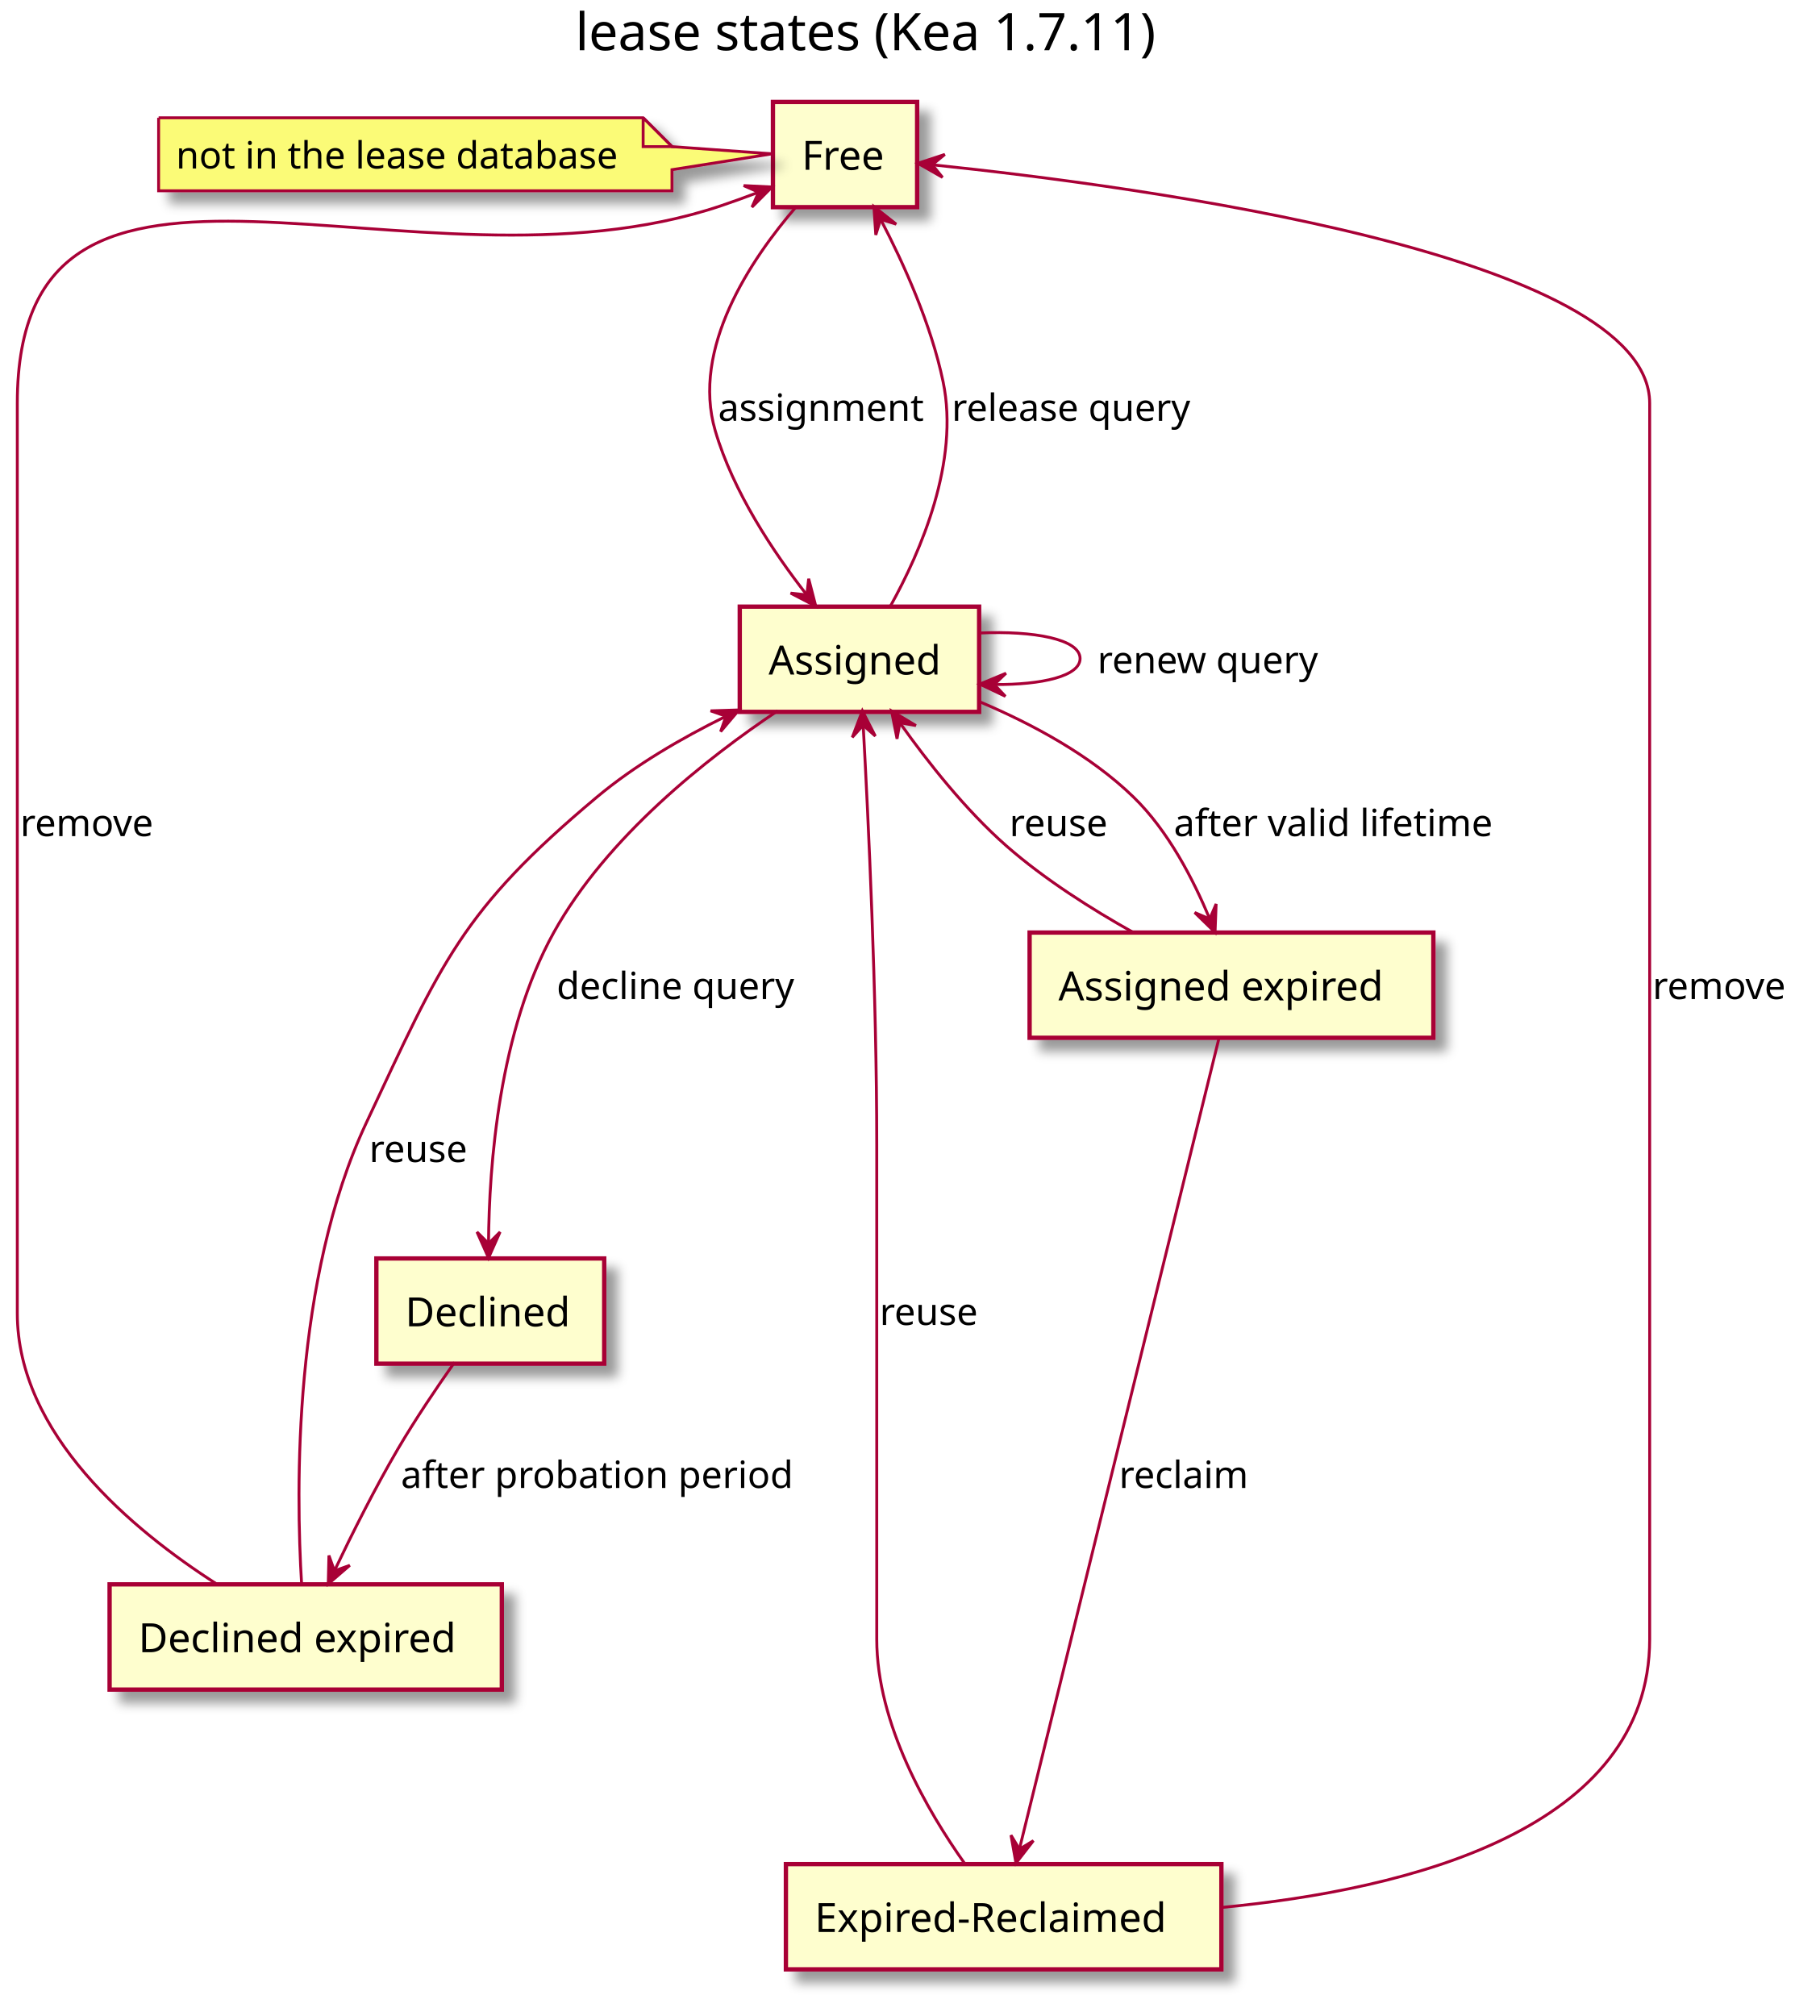
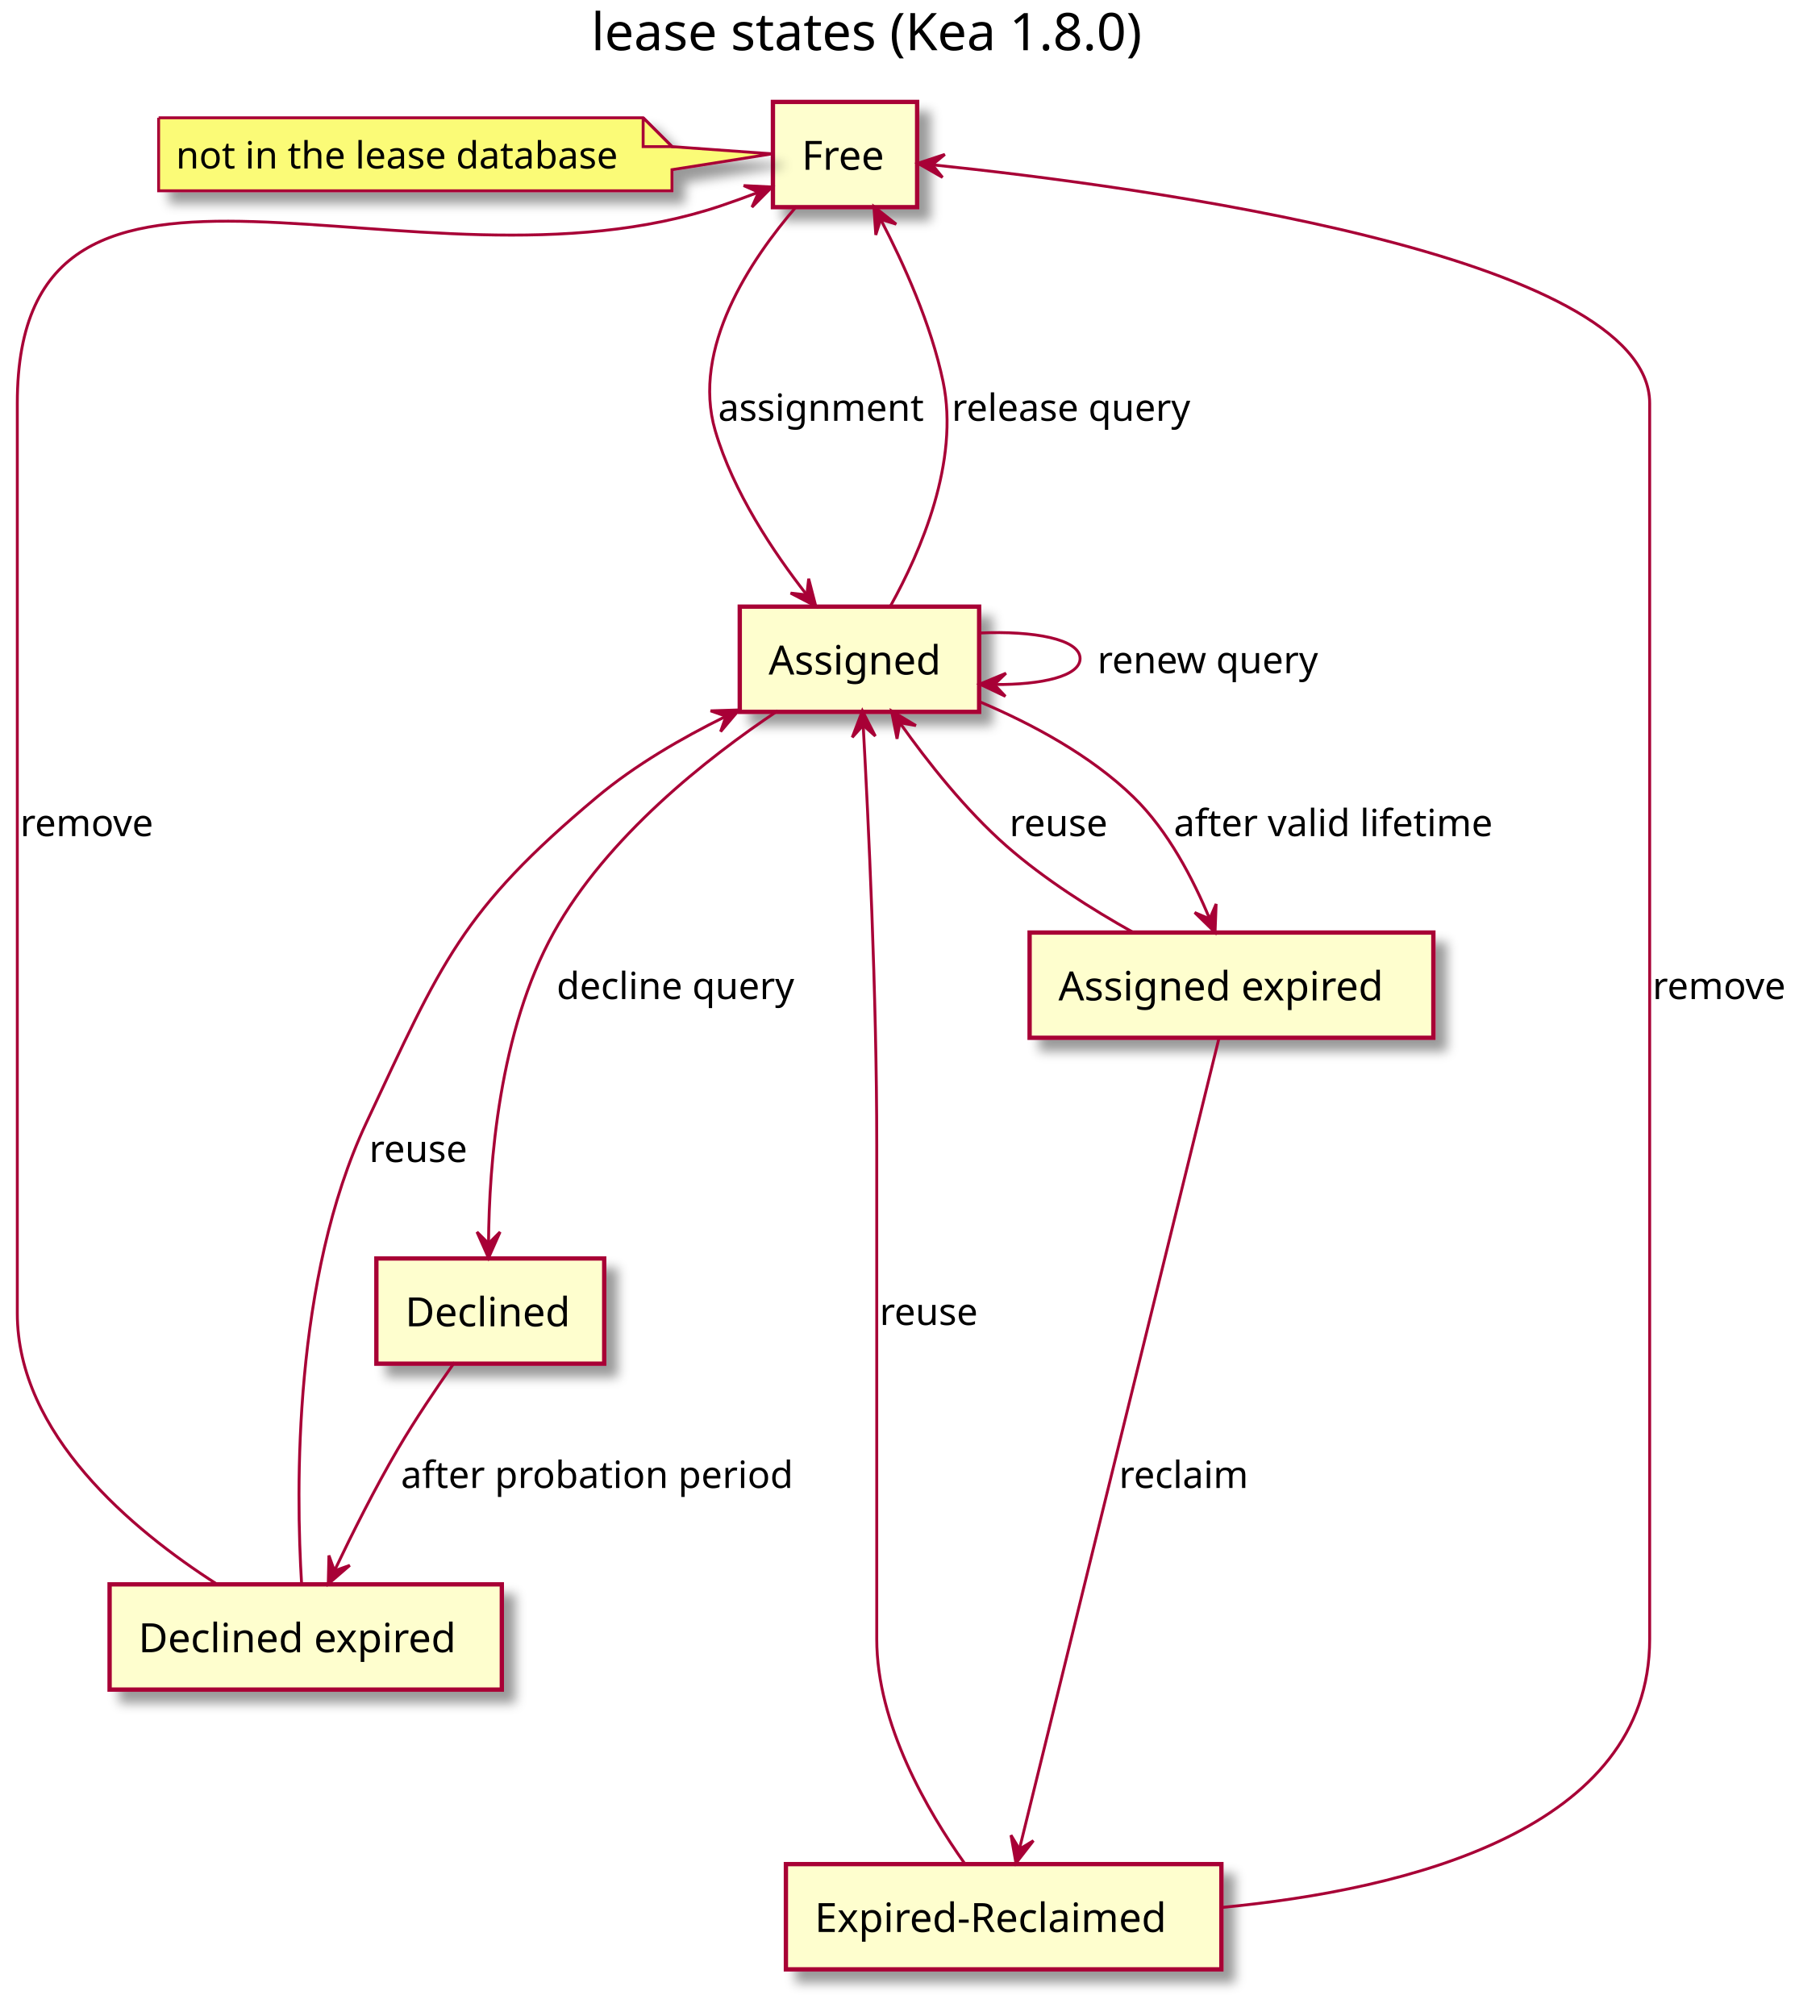
<svg xmlns="http://www.w3.org/2000/svg" contentScriptType="application/ecmascript" contentStyleType="text/css" height="699px" preserveAspectRatio="none" style="width:631px;height:699px;" version="1.1" viewBox="0 0 631 699" width="631px" zoomAndPan="magnify">
  <defs>
-     <filter height="300%" id="fe01b98crwfn1" width="300%" x="-1" y="-1">
+     <filter height="300%" id="f14qs590hur024" width="300%" x="-1" y="-1">
      <feGaussianBlur result="blurOut" stdDeviation="2.0" />
      <feColorMatrix in="blurOut" result="blurOut2" type="matrix" values="0 0 0 0 0 0 0 0 0 0 0 0 0 0 0 0 0 0 .4 0" />
      <feOffset dx="4.0" dy="4.0" in="blurOut2" result="blurOut3" />
      <feBlend in="SourceGraphic" in2="blurOut3" mode="normal" />
    </filter>
  </defs>
  <g>
-     <text fill="#000000" font-family="sans-serif" font-size="18" lengthAdjust="spacingAndGlyphs" textLength="214" x="199.5" y="17.402">lease states (Kea 1.7.11)</text>
-     <rect fill="#FEFECE" filter="url(#fe01b98crwfn1)" height="36.488" style="stroke: #A80036; stroke-width: 1.5;" width="50" x="268" y="35.339" />
+     <text fill="#000000" font-family="sans-serif" font-size="18" lengthAdjust="spacingAndGlyphs" textLength="203" x="205" y="17.402">lease states (Kea 1.8.0)</text>
+     <rect fill="#FEFECE" filter="url(#f14qs590hur024)" height="36.488" style="stroke: #A80036; stroke-width: 1.5;" width="50" x="268" y="35.339" />
    <text fill="#000000" font-family="sans-serif" font-size="14" lengthAdjust="spacingAndGlyphs" textLength="30" x="278" y="58.874">Free</text>
-     <path d="M55,40.839 L55,66.15 A0,0 0 0 0 55,66.15 L233,66.15 A0,0 0 0 0 233,66.15 L233,58.839 L267.71,53.339 L233,50.839 L233,50.839 L223,40.839 L55,40.839 A0,0 0 0 0 55,40.839 " fill="#FBFB77" filter="url(#fe01b98crwfn1)" style="stroke: #A80036; stroke-width: 1.0;" />
+     <path d="M55,40.839 L55,66.15 A0,0 0 0 0 55,66.15 L233,66.15 A0,0 0 0 0 233,66.15 L233,58.839 L267.71,53.339 L233,50.839 L233,50.839 L223,40.839 L55,40.839 A0,0 0 0 0 55,40.839 " fill="#FBFB77" filter="url(#f14qs590hur024)" style="stroke: #A80036; stroke-width: 1.0;" />
    <path d="M223,40.839 L223,50.839 L233,50.839 L223,40.839 " fill="#FBFB77" style="stroke: #A80036; stroke-width: 1.0;" />
    <text fill="#000000" font-family="sans-serif" font-size="13" lengthAdjust="spacingAndGlyphs" textLength="157" x="61" y="58.408">not in the lease database</text>
-     <rect fill="#FEFECE" filter="url(#fe01b98crwfn1)" height="36.488" style="stroke: #A80036; stroke-width: 1.5;" width="83" x="256.5" y="210.339" />
+     <rect fill="#FEFECE" filter="url(#f14qs590hur024)" height="36.488" style="stroke: #A80036; stroke-width: 1.5;" width="83" x="256.5" y="210.339" />
    <text fill="#000000" font-family="sans-serif" font-size="14" lengthAdjust="spacingAndGlyphs" textLength="63" x="266.5" y="233.874">Assigned</text>
-     <rect fill="#FEFECE" filter="url(#fe01b98crwfn1)" height="36.488" style="stroke: #A80036; stroke-width: 1.5;" width="140" x="357" y="323.339" />
+     <rect fill="#FEFECE" filter="url(#f14qs590hur024)" height="36.488" style="stroke: #A80036; stroke-width: 1.5;" width="140" x="357" y="323.339" />
    <text fill="#000000" font-family="sans-serif" font-size="14" lengthAdjust="spacingAndGlyphs" textLength="120" x="367" y="346.874">Assigned expired</text>
-     <rect fill="#FEFECE" filter="url(#fe01b98crwfn1)" height="36.488" style="stroke: #A80036; stroke-width: 1.5;" width="79" x="130.5" y="436.339" />
+     <rect fill="#FEFECE" filter="url(#f14qs590hur024)" height="36.488" style="stroke: #A80036; stroke-width: 1.5;" width="79" x="130.5" y="436.339" />
    <text fill="#000000" font-family="sans-serif" font-size="14" lengthAdjust="spacingAndGlyphs" textLength="59" x="140.5" y="459.874">Declined</text>
-     <rect fill="#FEFECE" filter="url(#fe01b98crwfn1)" height="36.488" style="stroke: #A80036; stroke-width: 1.5;" width="136" x="38" y="549.339" />
+     <rect fill="#FEFECE" filter="url(#f14qs590hur024)" height="36.488" style="stroke: #A80036; stroke-width: 1.5;" width="136" x="38" y="549.339" />
    <text fill="#000000" font-family="sans-serif" font-size="14" lengthAdjust="spacingAndGlyphs" textLength="116" x="48" y="572.874">Declined expired</text>
-     <rect fill="#FEFECE" filter="url(#fe01b98crwfn1)" height="36.488" style="stroke: #A80036; stroke-width: 1.5;" width="151" x="272.5" y="646.339" />
+     <rect fill="#FEFECE" filter="url(#f14qs590hur024)" height="36.488" style="stroke: #A80036; stroke-width: 1.5;" width="151" x="272.5" y="646.339" />
    <text fill="#000000" font-family="sans-serif" font-size="14" lengthAdjust="spacingAndGlyphs" textLength="131" x="282.5" y="669.874">Expired-Reclaimed</text>
    <path d="M276.19,71.539 C260.17,90.079 239.64,120.789 248,149.339 C254.2,170.499 268.1,191.369 279.68,206.189 " fill="none" id="free-&gt;assigned" style="stroke: #A80036; stroke-width: 1.0;" />
    <polygon fill="#A80036" points="282.87,210.199,280.397,200.666,279.757,206.286,274.136,205.647,282.87,210.199" style="stroke: #A80036; stroke-width: 1.0;" />
    <text fill="#000000" font-family="sans-serif" font-size="13" lengthAdjust="spacingAndGlyphs" textLength="73" x="249" y="145.908">assignment</text>
    <path d="M305.4,76.139 C313.32,91.349 322.85,112.419 327,132.339 C332.77,160.029 319.25,191.229 308.78,210.079 " fill="none" id="free&lt;-assigned" style="stroke: #A80036; stroke-width: 1.0;" />
    <polygon fill="#A80036" points="303.01,71.619,303.671,81.446,305.343,76.042,310.747,77.713,303.01,71.619" style="stroke: #A80036; stroke-width: 1.0;" />
    <text fill="#000000" font-family="sans-serif" font-size="13" lengthAdjust="spacingAndGlyphs" textLength="83" x="330" y="145.908">release query</text>
    <path d="M339.85,243.389 C357.83,250.999 378.09,261.849 393,276.339 C405.06,288.049 413.79,304.969 419.38,318.469 " fill="none" id="assigned-&gt;assigned_expired" style="stroke: #A80036; stroke-width: 1.0;" />
    <polygon fill="#A80036" points="421.3,323.269,421.671,313.427,419.443,318.627,414.244,316.399,421.3,323.269" style="stroke: #A80036; stroke-width: 1.0;" />
    <text fill="#000000" font-family="sans-serif" font-size="13" lengthAdjust="spacingAndGlyphs" textLength="115" x="407" y="289.908">after valid lifetime</text>
    <path d="M312.18,250.849 C321.59,264.099 334.8,280.879 349,293.339 C362.19,304.909 378.61,315.289 392.97,323.319 " fill="none" id="assigned&lt;-assigned_expired" style="stroke: #A80036; stroke-width: 1.0;" />
    <polygon fill="#A80036" points="309.13,246.499,311.032,256.163,312.005,250.59,317.578,251.563,309.13,246.499" style="stroke: #A80036; stroke-width: 1.0;" />
    <text fill="#000000" font-family="sans-serif" font-size="13" lengthAdjust="spacingAndGlyphs" textLength="34" x="350" y="289.908">reuse</text>
    <path d="M339.71,219.479 C358.36,218.639 374.5,221.589 374.5,228.339 C374.5,234.459 361.25,237.459 344.88,237.339 " fill="none" id="assigned-&gt;assigned" style="stroke: #A80036; stroke-width: 1.0;" />
    <polygon fill="#A80036" points="339.71,237.199,348.604,241.429,344.708,237.328,348.81,233.432,339.71,237.199" style="stroke: #A80036; stroke-width: 1.0;" />
    <text fill="#000000" font-family="sans-serif" font-size="13" lengthAdjust="spacingAndGlyphs" textLength="76" x="380.5" y="233.408">renew query</text>
    <path d="M269.68,246.439 C245,262.929 210.38,290.219 192,323.339 C173.05,357.489 169.59,403.869 169.39,430.999 " fill="none" id="assigned-&gt;declined" style="stroke: #A80036; stroke-width: 1.0;" />
    <polygon fill="#A80036" points="169.39,436.159,173.39,427.159,169.39,431.159,165.39,427.159,169.39,436.159" style="stroke: #A80036; stroke-width: 1.0;" />
    <text fill="#000000" font-family="sans-serif" font-size="13" lengthAdjust="spacingAndGlyphs" textLength="84" x="193" y="346.408">decline query</text>
    <path d="M157.58,472.389 C151.4,481.159 144,492.119 138,502.339 C130.01,515.959 122.06,531.839 116.09,544.369 " fill="none" id="declined-&gt;declined_expired" style="stroke: #A80036; stroke-width: 1.0;" />
    <polygon fill="#A80036" points="113.82,549.169,121.285,542.745,115.959,544.65,114.054,539.323,113.82,549.169" style="stroke: #A80036; stroke-width: 1.0;" />
    <text fill="#000000" font-family="sans-serif" font-size="13" lengthAdjust="spacingAndGlyphs" textLength="138" x="139" y="515.908">after probation period</text>
    <path d="M251.59,248.409 C236.48,255.849 220.22,265.269 207,276.339 C159.82,315.839 153.14,333.629 127,389.339 C101.63,443.409 102.58,516.549 104.58,549.279 " fill="none" id="assigned&lt;-declined_expired" style="stroke: #A80036; stroke-width: 1.0;" />
    <polygon fill="#A80036" points="256.23,246.159,246.386,246.468,251.727,248.332,249.863,253.673,256.23,246.159" style="stroke: #A80036; stroke-width: 1.0;" />
    <text fill="#000000" font-family="sans-serif" font-size="13" lengthAdjust="spacingAndGlyphs" textLength="34" x="128" y="402.908">reuse</text>
    <path d="M422.75,359.599 C409.44,413.699 368.51,579.999 353.55,640.789 " fill="none" id="assigned_expired-&gt;reclaimed" style="stroke: #A80036; stroke-width: 1.0;" />
    <polygon fill="#A80036" points="352.27,645.999,358.312,638.221,353.469,641.145,350.545,636.303,352.27,645.999" style="stroke: #A80036; stroke-width: 1.0;" />
    <text fill="#000000" font-family="sans-serif" font-size="13" lengthAdjust="spacingAndGlyphs" textLength="46" x="388" y="515.908">reclaim</text>
    <path d="M75.18,549.249 C45.8,530.439 6,497.229 6,455.339 C6,139.839 6,139.839 6,139.839 C6,27.199 143.26,107.319 250,71.339 C254.16,69.939 258.5,68.359 262.75,66.749 " fill="none" id="declined_expired-&gt;free" style="stroke: #A80036; stroke-width: 1.0;" />
    <polygon fill="#A80036" points="267.69,64.839,257.853,64.353,263.026,66.642,260.737,71.815,267.69,64.839" style="stroke: #A80036; stroke-width: 1.0;" />
    <text fill="#000000" font-family="sans-serif" font-size="13" lengthAdjust="spacingAndGlyphs" textLength="46" x="7" y="289.908">remove</text>
    <path d="M299.31,251.729 C301.08,283.839 304,344.849 304,396.839 C304,396.839 304,396.839 304,568.339 C304,597.789 321.62,628.009 334.56,646.229 " fill="none" id="assigned&lt;-reclaimed" style="stroke: #A80036; stroke-width: 1.0;" />
    <polygon fill="#A80036" points="299.02,246.449,295.515,255.653,299.292,251.442,303.503,255.219,299.02,246.449" style="stroke: #A80036; stroke-width: 1.0;" />
    <text fill="#000000" font-family="sans-serif" font-size="13" lengthAdjust="spacingAndGlyphs" textLength="34" x="305" y="459.408">reuse</text>
    <path d="M323.27,57.139 C395.5,64.639 572,88.259 572,139.839 C572,139.839 572,139.839 572,568.339 C572,634.339 488.55,655.169 423.52,661.369 " fill="none" id="free&lt;-reclaimed" style="stroke: #A80036; stroke-width: 1.0;" />
    <polygon fill="#A80036" points="318.25,56.619,326.805,61.5,323.225,57.12,327.605,53.54,318.25,56.619" style="stroke: #A80036; stroke-width: 1.0;" />
    <text fill="#000000" font-family="sans-serif" font-size="13" lengthAdjust="spacingAndGlyphs" textLength="46" x="573" y="346.408">remove</text>
  </g>
</svg>
